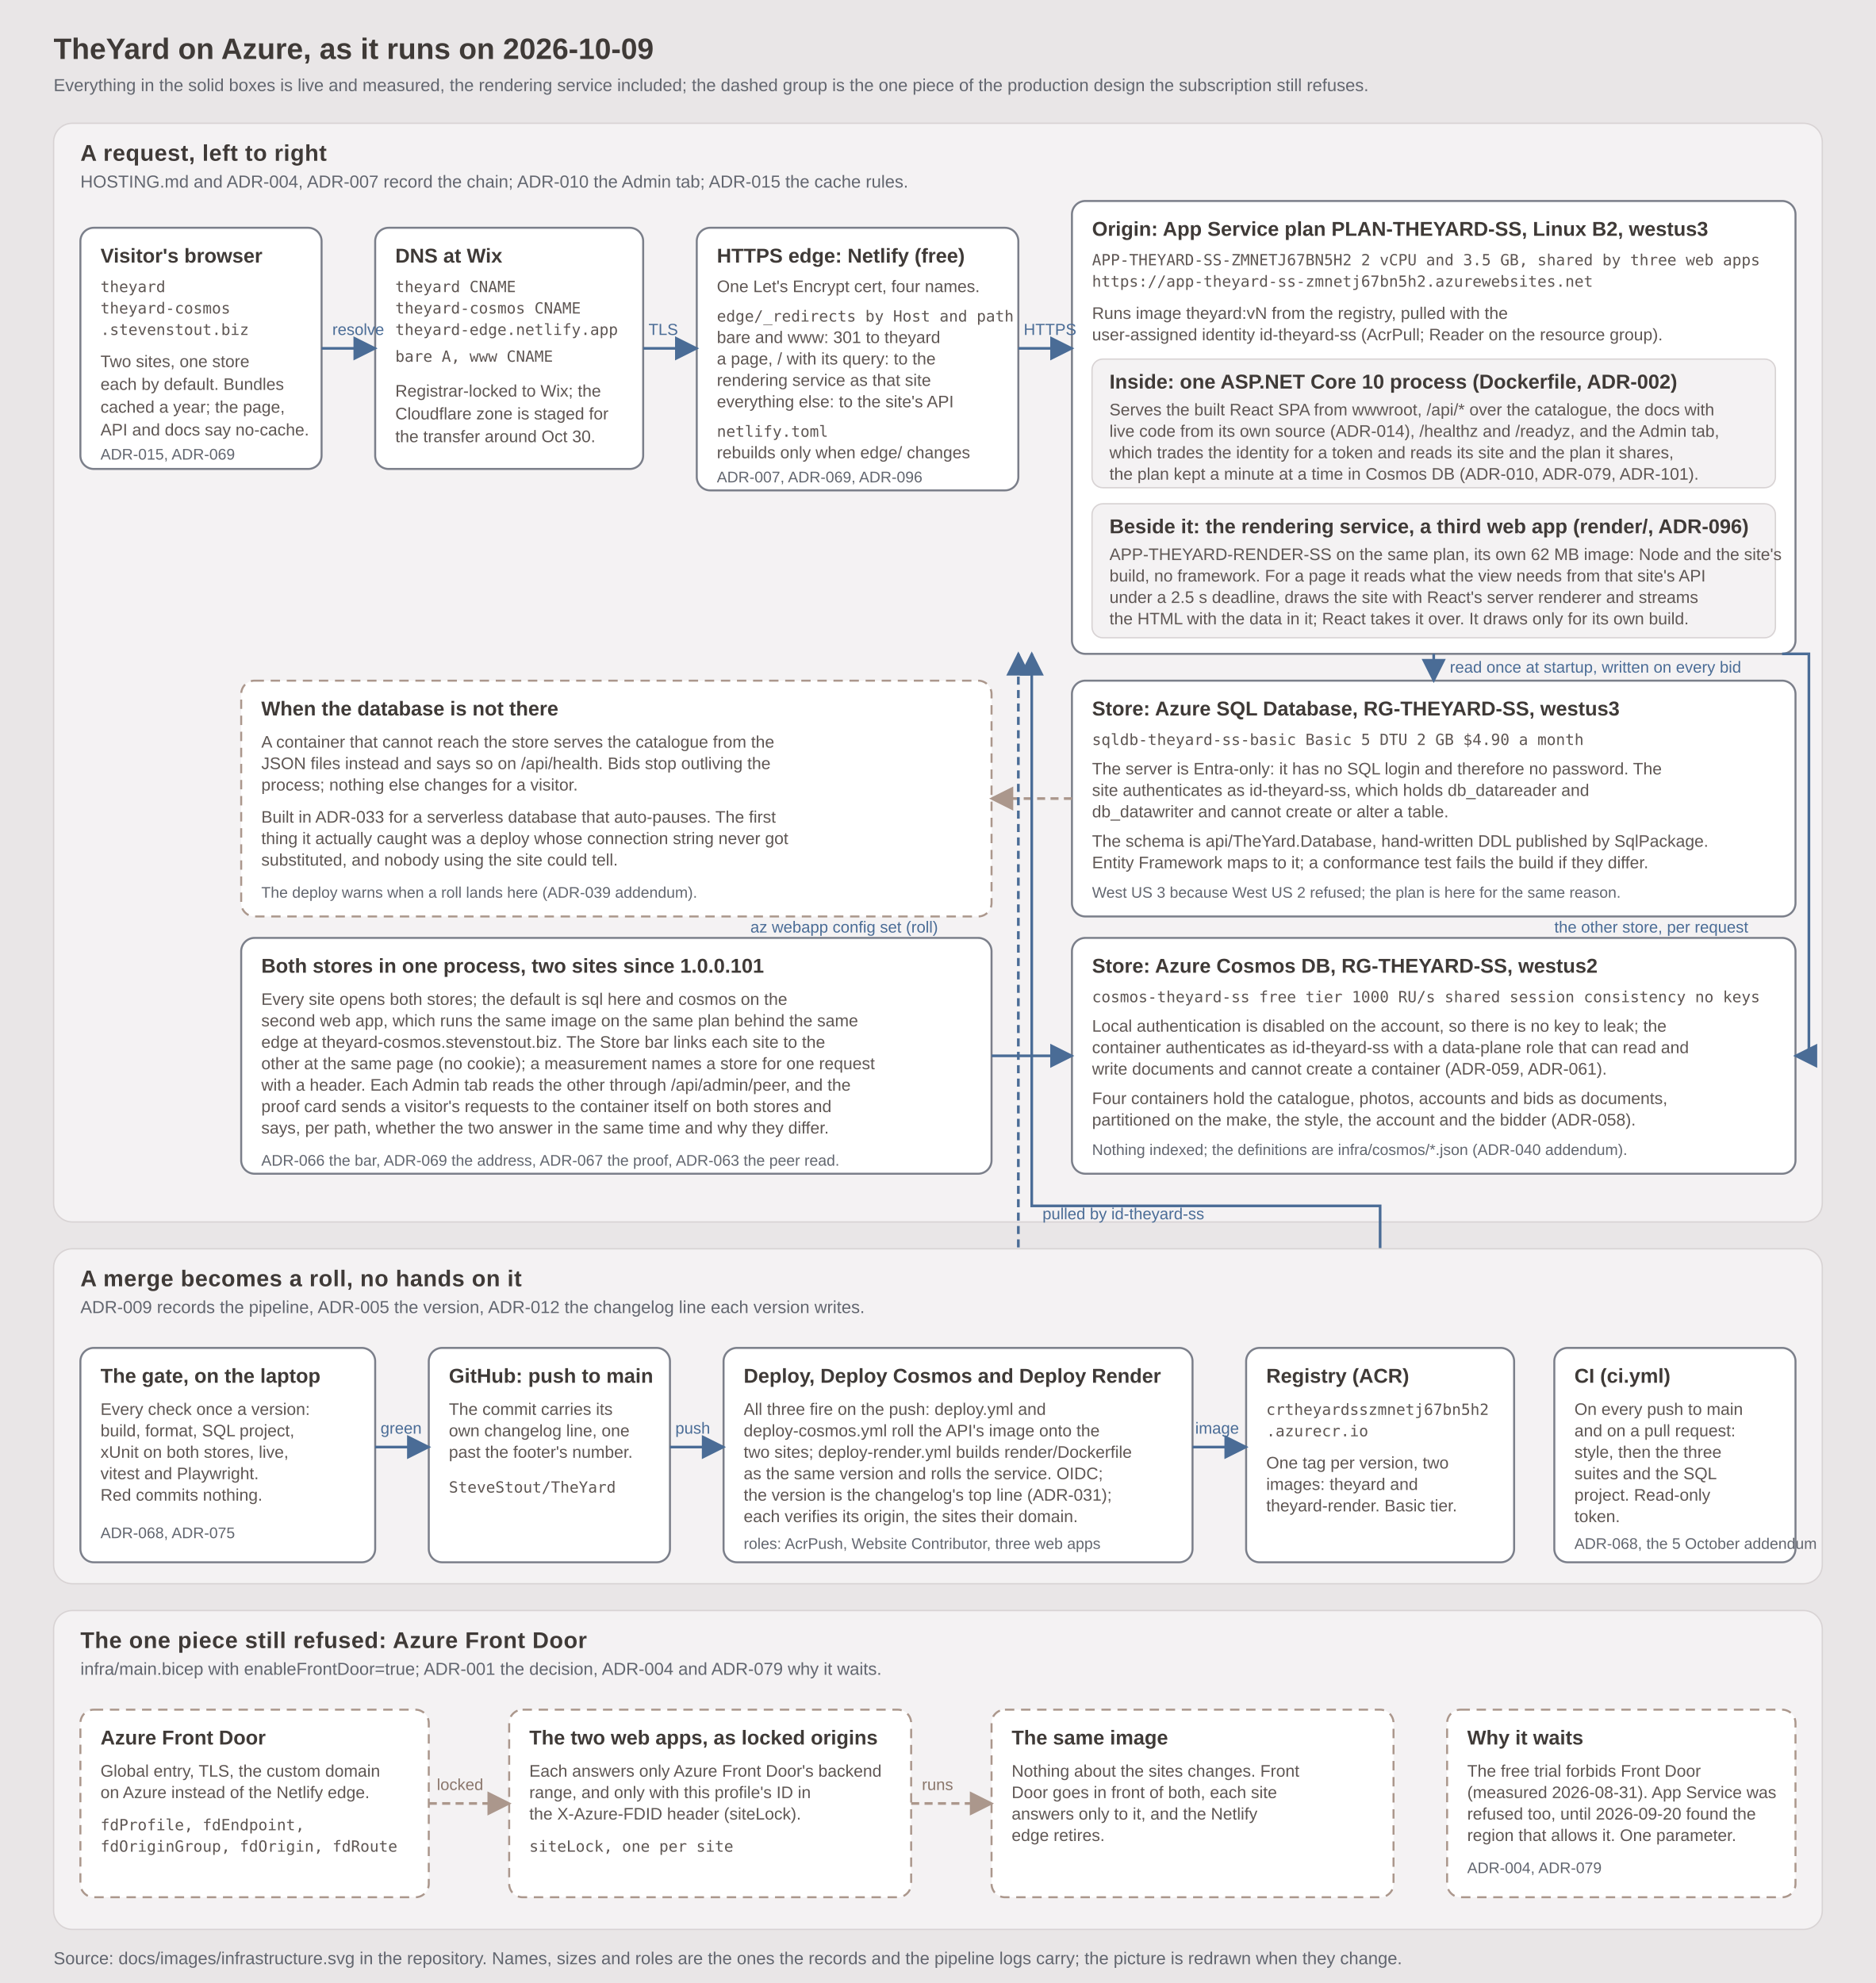
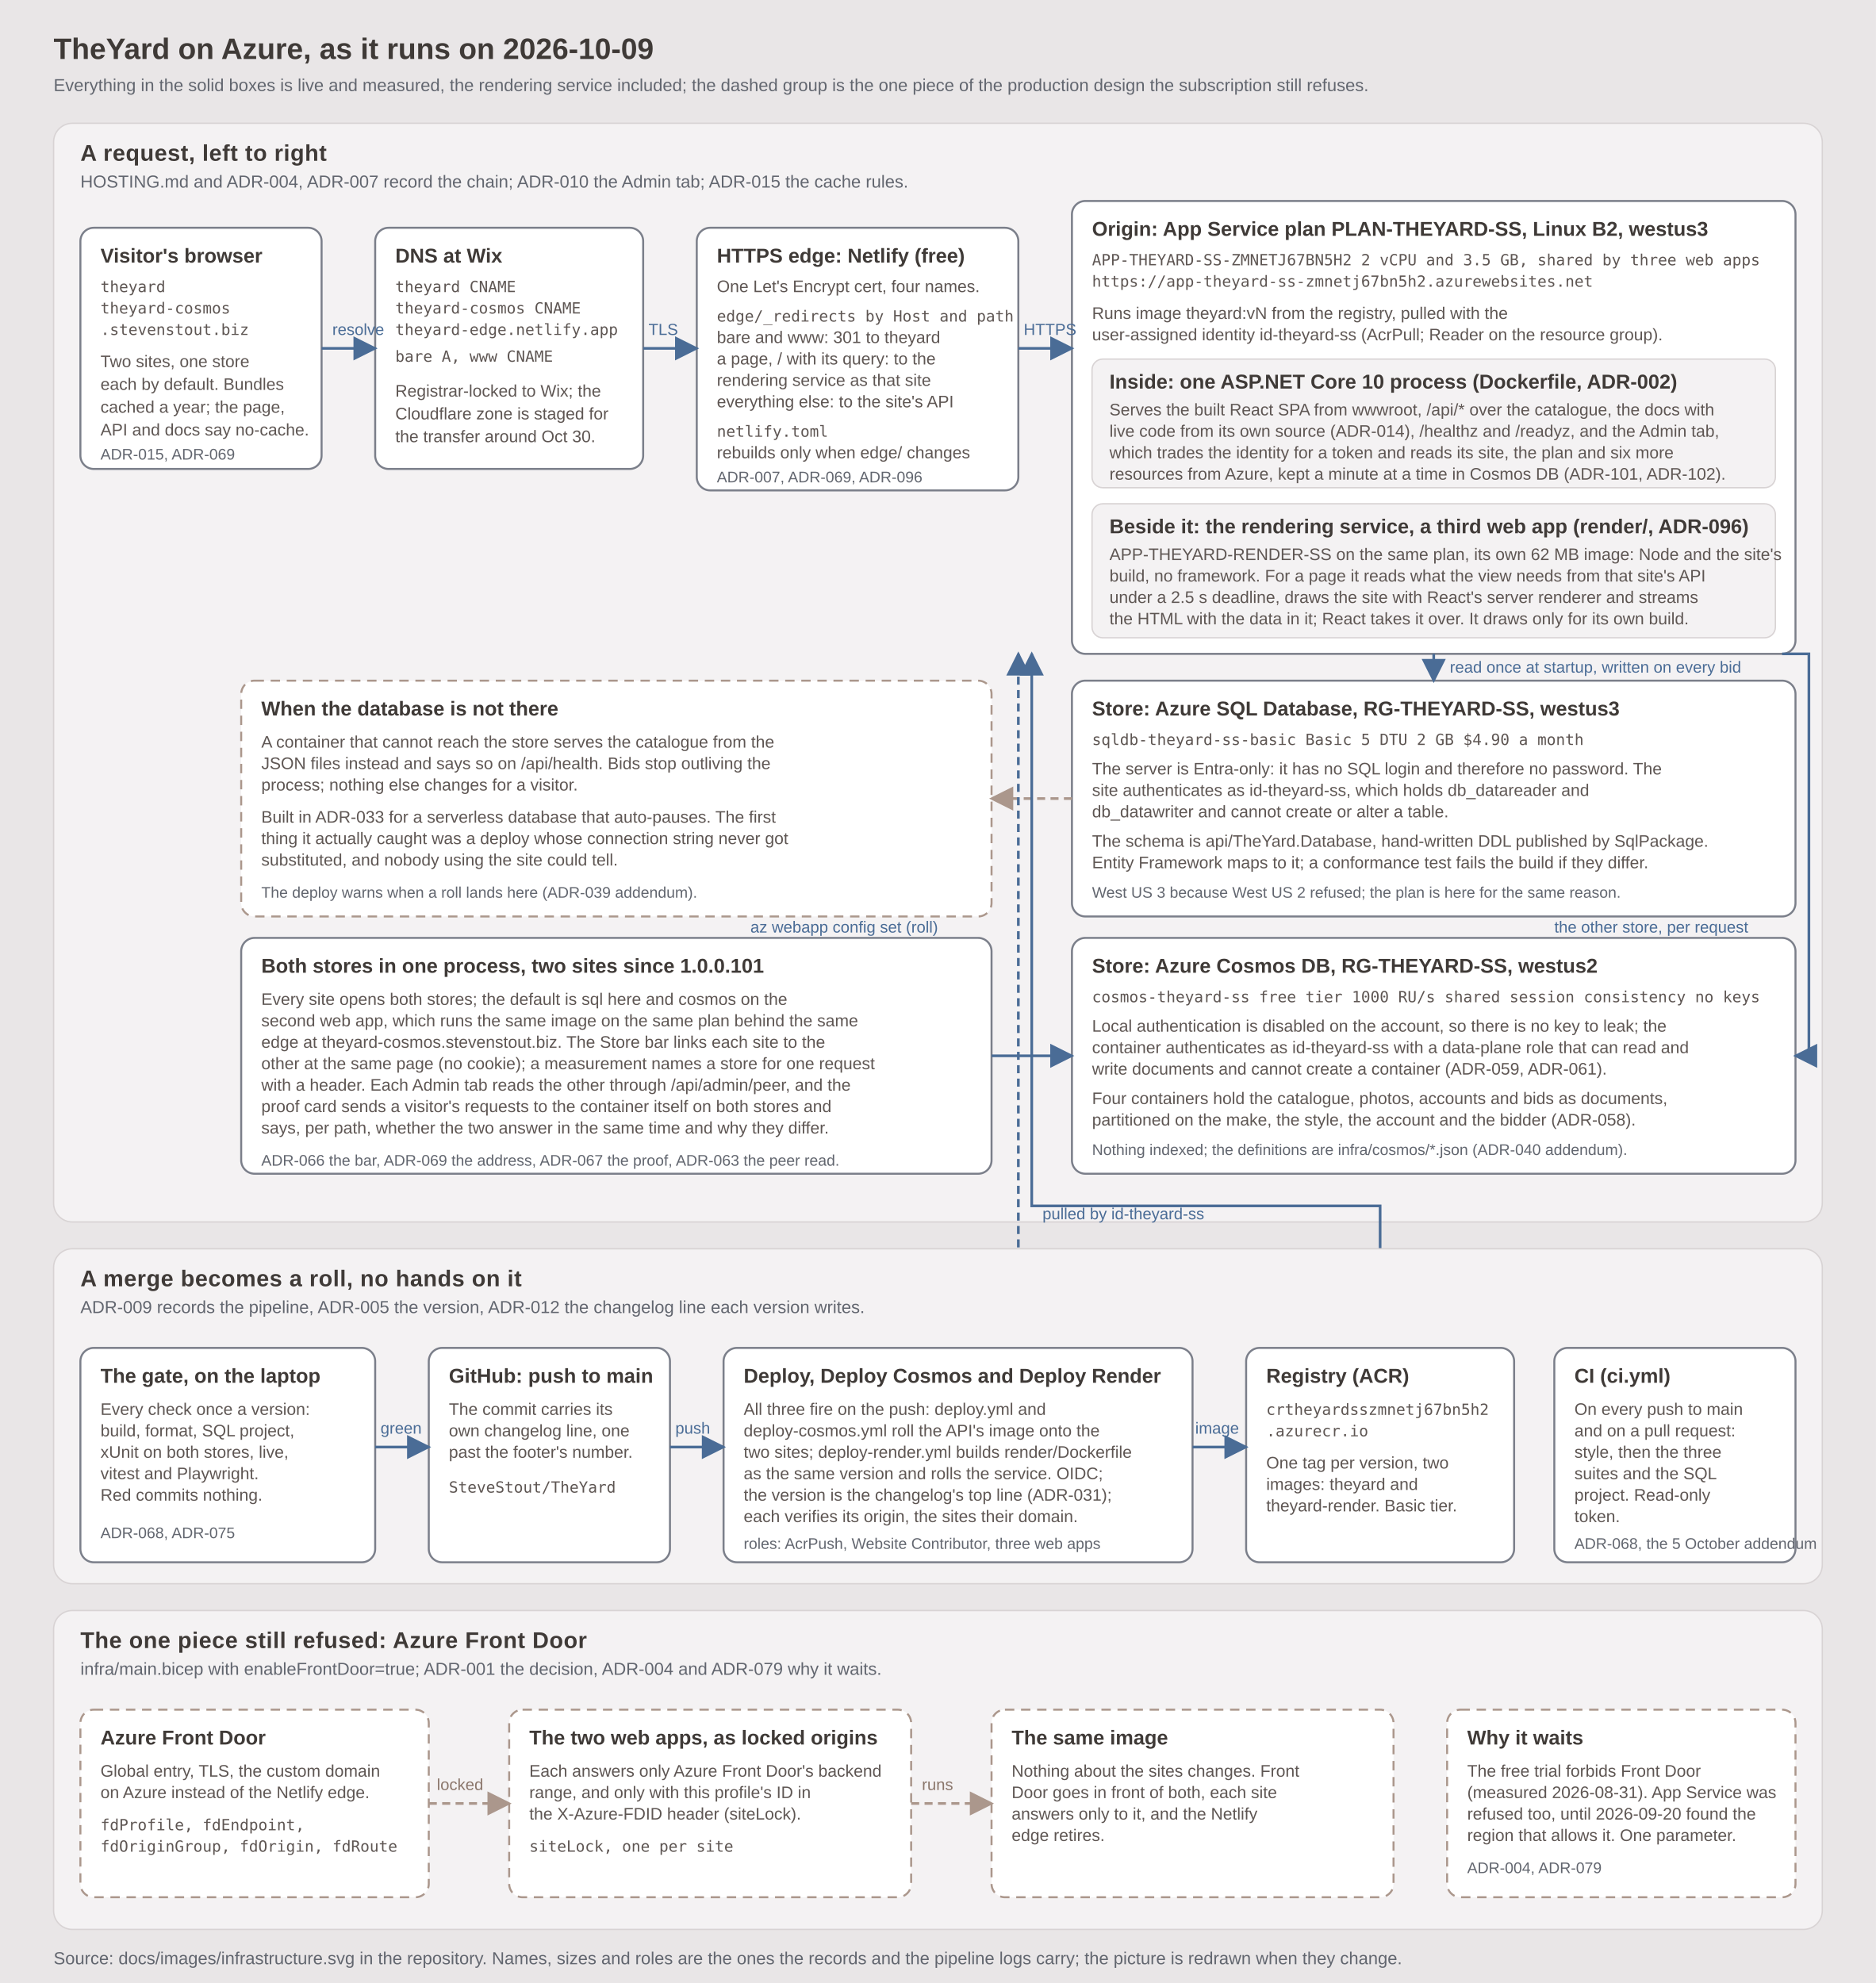
<svg xmlns="http://www.w3.org/2000/svg" width="1400" height="1480" viewBox="0 0 1400 1480" font-family="'IBM Plex Sans', 'Segoe UI', system-ui, Arial, sans-serif" font-size="14">
  <defs>
    <marker id="arrow" viewBox="0 0 10 10" refX="9" refY="5" markerWidth="9" markerHeight="9" orient="auto-start-reverse">
      <path d="M0 0 L10 5 L0 10 z" fill="#4a6c96" />
    </marker>
    <marker id="arrow-taupe" viewBox="0 0 10 10" refX="9" refY="5" markerWidth="9" markerHeight="9" orient="auto-start-reverse">
      <path d="M0 0 L10 5 L0 10 z" fill="#ab978c" />
    </marker>
    <style>
      .box { fill: #ffffff; stroke: #7b7f8a; stroke-width: 1.5; rx: 10; }
      .lane { fill: #f4f2f3; stroke: #d8d3d4; stroke-width: 1; rx: 14; }
      .target { fill: #ffffff; stroke: #ab978c; stroke-width: 1.5; stroke-dasharray: 7 5; rx: 10; }
      .title { fill: #3f3a37; font-size: 15px; font-weight: 600; }
      .lane-title { fill: #3f3a37; font-size: 17px; font-weight: 700; letter-spacing: 0.02em; }
      .lane-sub { fill: #62666f; font-size: 13px; }
      .body { fill: #5e5653; font-size: 12.5px; }
      .muted { fill: #62666f; font-size: 11.5px; }
      .mono { fill: #5e5653; font-family: ui-monospace, 'Cascadia Mono', Consolas, monospace; font-size: 11.5px; }
      .flow { stroke: #4a6c96; stroke-width: 2; fill: none; marker-end: url(#arrow); }
      .flow-label { fill: #4a6c96; font-size: 12px; font-weight: 500; }
      .target-flow { stroke: #ab978c; stroke-width: 2; fill: none; stroke-dasharray: 6 4; marker-end: url(#arrow-taupe); }
      .target-label { fill: #8a766b; font-size: 12px; font-weight: 500; }
      .heading { fill: #3f3a37; font-size: 22px; font-weight: 700; }
      .caption { fill: #62666f; font-size: 13px; }
    </style>
  </defs>
  <rect width="1400" height="1480" fill="#e9e6e7" />
  <text x="40" y="44" class="heading">TheYard on Azure, as it runs on 2026-10-09</text>
  <text x="40" y="68" class="caption">Everything in the solid boxes is live and measured, the rendering service included; the dashed group is the one piece of the production design the subscription still refuses.</text>
  <rect x="40" y="92" width="1320" height="820" class="lane" />
  <text x="60" y="120" class="lane-title">A request, left to right</text>
  <text x="60" y="140" class="lane-sub">HOSTING.md and ADR-004, ADR-007 record the chain; ADR-010 the Admin tab; ADR-015 the cache rules.</text>
  <rect x="60" y="170" width="180" height="180" class="box" />
  <text x="75" y="196" class="title">Visitor's browser</text>
  <text x="75" y="218" class="mono">theyard</text>
  <text x="75" y="234" class="mono">theyard-cosmos</text>
  <text x="75" y="250" class="mono">  .stevenstout.biz</text>
  <text x="75" y="274" class="body">Two sites, one store</text>
  <text x="75" y="291" class="body">each by default. Bundles</text>
  <text x="75" y="308" class="body">cached a year; the page,</text>
  <text x="75" y="325" class="body">API and docs say no-cache.</text>
  <text x="75" y="343" class="muted">ADR-015, ADR-069</text>
  <rect x="280" y="170" width="200" height="180" class="box" />
  <text x="295" y="196" class="title">DNS at Wix</text>
  <text x="295" y="218" class="mono">theyard          CNAME</text>
  <text x="295" y="234" class="mono">theyard-cosmos   CNAME</text>
  <text x="295" y="250" class="mono">  theyard-edge.netlify.app</text>
  <text x="295" y="270" class="mono">bare A, www CNAME</text>
  <text x="295" y="296" class="body">Registrar-locked to Wix; the</text>
  <text x="295" y="313" class="body">Cloudflare zone is staged for</text>
  <text x="295" y="330" class="body">the transfer around Oct 30.</text>
  <rect x="520" y="170" width="240" height="196" class="box" />
  <text x="535" y="196" class="title">HTTPS edge: Netlify (free)</text>
  <text x="535" y="218" class="body">One Let's Encrypt cert, four names.</text>
  <text x="535" y="240" class="mono">edge/_redirects  by Host and path</text>
  <text x="535" y="256" class="body">bare and www: 301 to theyard</text>
  <text x="535" y="272" class="body">a page, / with its query: to the</text>
  <text x="535" y="288" class="body">rendering service as that site</text>
  <text x="535" y="304" class="body">everything else: to the site's API</text>
  <text x="535" y="326" class="mono">netlify.toml</text>
  <text x="535" y="342" class="body">rebuilds only when edge/ changes</text>
  <text x="535" y="360" class="muted">ADR-007, ADR-069, ADR-096</text>
  <rect x="800" y="150" width="540" height="338" class="box" />
  <text x="815" y="176" class="title">Origin: App Service plan PLAN-THEYARD-SS, Linux B2, westus3</text>
  <text x="815" y="198" class="mono">APP-THEYARD-SS-ZMNETJ67BN5H2  2 vCPU and 3.5 GB, shared by three web apps</text>
  <text x="815" y="214" class="mono">https://app-theyard-ss-zmnetj67bn5h2.azurewebsites.net</text>
  <text x="815" y="238" class="body">Runs image theyard:vN from the registry, pulled with the</text>
  <text x="815" y="254" class="body">user-assigned identity id-theyard-ss (AcrPull; Reader on the resource group).</text>
  <rect x="815" y="268" width="510" height="96" fill="#f4f2f3" stroke="#d8d3d4" rx="8" />
  <text x="828" y="290" class="title">Inside: one ASP.NET Core 10 process (Dockerfile, ADR-002)</text>
  <text x="828" y="310" class="body">Serves the built React SPA from wwwroot, /api/* over the catalogue, the docs with</text>
  <text x="828" y="326" class="body">live code from its own source (ADR-014), /healthz and /readyz, and the Admin tab,</text>
-   <text x="828" y="342" class="body">which trades the identity for a token and reads its site and the plan it shares,</text>
-   <text x="828" y="358" class="body">the plan kept a minute at a time in Cosmos DB (ADR-010, ADR-079, ADR-101).</text>
+   <text x="828" y="342" class="body">which trades the identity for a token and reads its site, the plan and six more</text>
+   <text x="828" y="358" class="body">resources from Azure, kept a minute at a time in Cosmos DB (ADR-101, ADR-102).</text>
  <rect x="815" y="376" width="510" height="100" fill="#f4f2f3" stroke="#d8d3d4" rx="8" />
  <text x="828" y="398" class="title">Beside it: the rendering service, a third web app (render/, ADR-096)</text>
  <text x="828" y="418" class="body">APP-THEYARD-RENDER-SS on the same plan, its own 62 MB image: Node and the site's</text>
  <text x="828" y="434" class="body">build, no framework. For a page it reads what the view needs from that site's API</text>
  <text x="828" y="450" class="body">under a 2.5 s deadline, draws the site with React's server renderer and streams</text>
  <text x="828" y="466" class="body">the HTML with the data in it; React takes it over. It draws only for its own build.</text>
  <path d="M240 260 L280 260" class="flow" />
  <path d="M480 260 L520 260" class="flow" />
  <path d="M760 260 L800 260" class="flow" />
  <text x="248" y="250" class="flow-label">resolve</text>
  <text x="484" y="250" class="flow-label">TLS</text>
  <text x="764" y="250" class="flow-label">HTTPS</text>
  <rect x="800" y="508" width="540" height="176" class="box" />
  <text x="815" y="534" class="title">Store: Azure SQL Database, RG-THEYARD-SS, westus3</text>
  <text x="815" y="556" class="mono">sqldb-theyard-ss-basic  Basic  5 DTU  2 GB  $4.90 a month</text>
  <text x="815" y="578" class="body">The server is Entra-only: it has no SQL login and therefore no password. The</text>
  <text x="815" y="594" class="body">site authenticates as id-theyard-ss, which holds db_datareader and</text>
  <text x="815" y="610" class="body">db_datawriter and cannot create or alter a table.</text>
  <text x="815" y="632" class="body">The schema is api/TheYard.Database, hand-written DDL published by SqlPackage.</text>
  <text x="815" y="648" class="body">Entity Framework maps to it; a conformance test fails the build if they differ.</text>
  <text x="815" y="670" class="muted">West US 3 because West US 2 refused; the plan is here for the same reason.</text>
  <rect x="180" y="508" width="560" height="176" class="target" />
  <text x="195" y="534" class="title">When the database is not there</text>
  <text x="195" y="558" class="body">A container that cannot reach the store serves the catalogue from the</text>
  <text x="195" y="574" class="body">JSON files instead and says so on /api/health. Bids stop outliving the</text>
  <text x="195" y="590" class="body">process; nothing else changes for a visitor.</text>
  <text x="195" y="614" class="body">Built in ADR-033 for a serverless database that auto-pauses. The first</text>
  <text x="195" y="630" class="body">thing it actually caught was a deploy whose connection string never got</text>
  <text x="195" y="646" class="body">substituted, and nobody using the site could tell.</text>
  <text x="195" y="670" class="muted">The deploy warns when a roll lands here (ADR-039 addendum).</text>
  <path d="M1070 488 L1070 508" class="flow" />
  <rect x="800" y="700" width="540" height="176" class="box" />
  <text x="815" y="726" class="title">Store: Azure Cosmos DB, RG-THEYARD-SS, westus2</text>
  <text x="815" y="748" class="mono">cosmos-theyard-ss  free tier  1000 RU/s shared  session consistency  no keys</text>
  <text x="815" y="770" class="body">Local authentication is disabled on the account, so there is no key to leak; the</text>
  <text x="815" y="786" class="body">container authenticates as id-theyard-ss with a data-plane role that can read and</text>
  <text x="815" y="802" class="body">write documents and cannot create a container (ADR-059, ADR-061).</text>
  <text x="815" y="824" class="body">Four containers hold the catalogue, photos, accounts and bids as documents,</text>
  <text x="815" y="840" class="body">partitioned on the make, the style, the account and the bidder (ADR-058).</text>
  <text x="815" y="862" class="muted">Nothing indexed; the definitions are infra/cosmos/*.json (ADR-040 addendum).</text>
  <rect x="180" y="700" width="560" height="176" class="box" />
  <text x="195" y="726" class="title">Both stores in one process, two sites since 1.0.0.101</text>
  <text x="195" y="750" class="body">Every site opens both stores; the default is sql here and cosmos on the</text>
  <text x="195" y="766" class="body">second web app, which runs the same image on the same plan behind the same</text>
  <text x="195" y="782" class="body">edge at theyard-cosmos.stevenstout.biz. The Store bar links each site to the</text>
  <text x="195" y="798" class="body">other at the same page (no cookie); a measurement names a store for one request</text>
  <text x="195" y="814" class="body">with a header. Each Admin tab reads the other through /api/admin/peer, and the</text>
  <text x="195" y="830" class="body">proof card sends a visitor's requests to the container itself on both stores and</text>
  <text x="195" y="846" class="body">says, per path, whether the two answer in the same time and why they differ.</text>
  <text x="195" y="870" class="muted">ADR-066 the bar, ADR-069 the address, ADR-067 the proof, ADR-063 the peer read.</text>
  <path d="M1330 488 L1350 488 L1350 788 L1340 788" class="flow" />
  <text x="1160" y="696" class="flow-label">the other store, per request</text>
  <path d="M740 788 L800 788" class="flow" />
  <text x="1082" y="502" class="flow-label">read once at startup, written on every bid</text>
  <path d="M800 596 L740 596" class="target-flow" />
  <path d="M1030 1006 L1030 900 L770 900 L770 488" class="flow" />
  <text x="778" y="910" class="flow-label">pulled by id-theyard-ss</text>
  <path d="M715 1006 L715 960 L760 960 L760 488" class="flow" style="stroke-dasharray:6 4" />
  <text x="560" y="696" class="flow-label">az webapp config set (roll)</text>
  <g transform="translate(0,310)">
    <rect x="40" y="622" width="1320" height="250" class="lane" />
    <text x="60" y="650" class="lane-title">A merge becomes a roll, no hands on it</text>
    <text x="60" y="670" class="lane-sub">ADR-009 records the pipeline, ADR-005 the version, ADR-012 the changelog line each version writes.</text>
    <rect x="60" y="696" width="220" height="160" class="box" />
    <text x="75" y="722" class="title">The gate, on the laptop</text>
    <text x="75" y="746" class="body">Every check once a version:</text>
    <text x="75" y="762" class="body">build, format, SQL project,</text>
    <text x="75" y="778" class="body">xUnit on both stores, live,</text>
    <text x="75" y="794" class="body">vitest and Playwright.</text>
    <text x="75" y="810" class="body">Red commits nothing.</text>
    <text x="75" y="838" class="muted">ADR-068, ADR-075</text>
    <rect x="320" y="696" width="180" height="160" class="box" />
    <text x="335" y="722" class="title">GitHub: push to main</text>
    <text x="335" y="746" class="body">The commit carries its</text>
    <text x="335" y="762" class="body">own changelog line, one</text>
    <text x="335" y="778" class="body">past the footer's number.</text>
    <text x="335" y="804" class="mono">SteveStout/TheYard</text>
    <rect x="540" y="696" width="350" height="160" class="box" />
    <text x="555" y="722" class="title">Deploy, Deploy Cosmos and Deploy Render</text>
    <text x="555" y="746" class="body">All three fire on the push: deploy.yml and</text>
    <text x="555" y="762" class="body">deploy-cosmos.yml roll the API's image onto the</text>
    <text x="555" y="778" class="body">two sites; deploy-render.yml builds render/Dockerfile</text>
    <text x="555" y="794" class="body">as the same version and rolls the service. OIDC;</text>
    <text x="555" y="810" class="body">the version is the changelog's top line (ADR-031);</text>
    <text x="555" y="826" class="body">each verifies its origin, the sites their domain.</text>
    <text x="555" y="846" class="muted">roles: AcrPush, Website Contributor, three web apps</text>
    <rect x="930" y="696" width="200" height="160" class="box" />
    <text x="945" y="722" class="title">Registry (ACR)</text>
    <text x="945" y="746" class="mono">crtheyardsszmnetj67bn5h2</text>
    <text x="945" y="762" class="mono">  .azurecr.io</text>
    <text x="945" y="786" class="body">One tag per version, two</text>
    <text x="945" y="802" class="body">images: theyard and</text>
    <text x="945" y="818" class="body">theyard-render. Basic tier.</text>
    <rect x="1160" y="696" width="180" height="160" class="box" />
    <text x="1175" y="722" class="title">CI (ci.yml)</text>
    <text x="1175" y="746" class="body">On every push to main</text>
    <text x="1175" y="762" class="body">and on a pull request:</text>
    <text x="1175" y="778" class="body">style, then the three</text>
    <text x="1175" y="794" class="body">suites and the SQL</text>
    <text x="1175" y="810" class="body">project. Read-only</text>
    <text x="1175" y="826" class="body">token.</text>
    <text x="1175" y="846" class="muted">ADR-068, the 5 October addendum</text>
    <path d="M280 770 L320 770" class="flow" />
    <path d="M500 770 L540 770" class="flow" />
    <path d="M890 770 L930 770" class="flow" />
    <text x="284" y="760" class="flow-label">green</text>
    <text x="504" y="760" class="flow-label">push</text>
    <text x="892" y="760" class="flow-label">image</text>
    <rect x="40" y="892" width="1320" height="238" class="lane" />
    <text x="60" y="920" class="lane-title">The one piece still refused: Azure Front Door</text>
    <text x="60" y="940" class="lane-sub">infra/main.bicep with enableFrontDoor=true; ADR-001 the decision, ADR-004 and ADR-079 why it waits.</text>
    <rect x="60" y="966" width="260" height="140" class="target" />
    <text x="75" y="992" class="title">Azure Front Door</text>
    <text x="75" y="1016" class="body">Global entry, TLS, the custom domain</text>
    <text x="75" y="1032" class="body">on Azure instead of the Netlify edge.</text>
    <text x="75" y="1056" class="mono">fdProfile, fdEndpoint,</text>
    <text x="75" y="1072" class="mono">fdOriginGroup, fdOrigin, fdRoute</text>
    <rect x="380" y="966" width="300" height="140" class="target" />
    <text x="395" y="992" class="title">The two web apps, as locked origins</text>
    <text x="395" y="1016" class="body">Each answers only Azure Front Door's backend</text>
    <text x="395" y="1032" class="body">range, and only with this profile's ID in</text>
    <text x="395" y="1048" class="body">the X-Azure-FDID header (siteLock).</text>
    <text x="395" y="1072" class="mono">siteLock, one per site</text>
    <rect x="740" y="966" width="300" height="140" class="target" />
    <text x="755" y="992" class="title">The same image</text>
    <text x="755" y="1016" class="body">Nothing about the sites changes. Front</text>
    <text x="755" y="1032" class="body">Door goes in front of both, each site</text>
    <text x="755" y="1048" class="body">answers only to it, and the Netlify</text>
    <text x="755" y="1064" class="body">edge retires.</text>
    <rect x="1080" y="966" width="260" height="140" class="target" />
    <text x="1095" y="992" class="title">Why it waits</text>
    <text x="1095" y="1016" class="body">The free trial forbids Front Door</text>
    <text x="1095" y="1032" class="body">(measured 2026-08-31). App Service was</text>
    <text x="1095" y="1048" class="body">refused too, until 2026-09-20 found the</text>
    <text x="1095" y="1064" class="body">region that allows it. One parameter.</text>
    <text x="1095" y="1088" class="muted">ADR-004, ADR-079</text>
    <path d="M320 1036 L380 1036" class="target-flow" />
    <path d="M680 1036 L740 1036" class="target-flow" />
    <text x="326" y="1026" class="target-label">locked</text>
    <text x="688" y="1026" class="target-label">runs</text>
  </g>
  <text x="40" y="1466" class="caption">Source: docs/images/infrastructure.svg in the repository. Names, sizes and roles are the ones the records and the pipeline logs carry; the picture is redrawn when they change.</text>
</svg>
